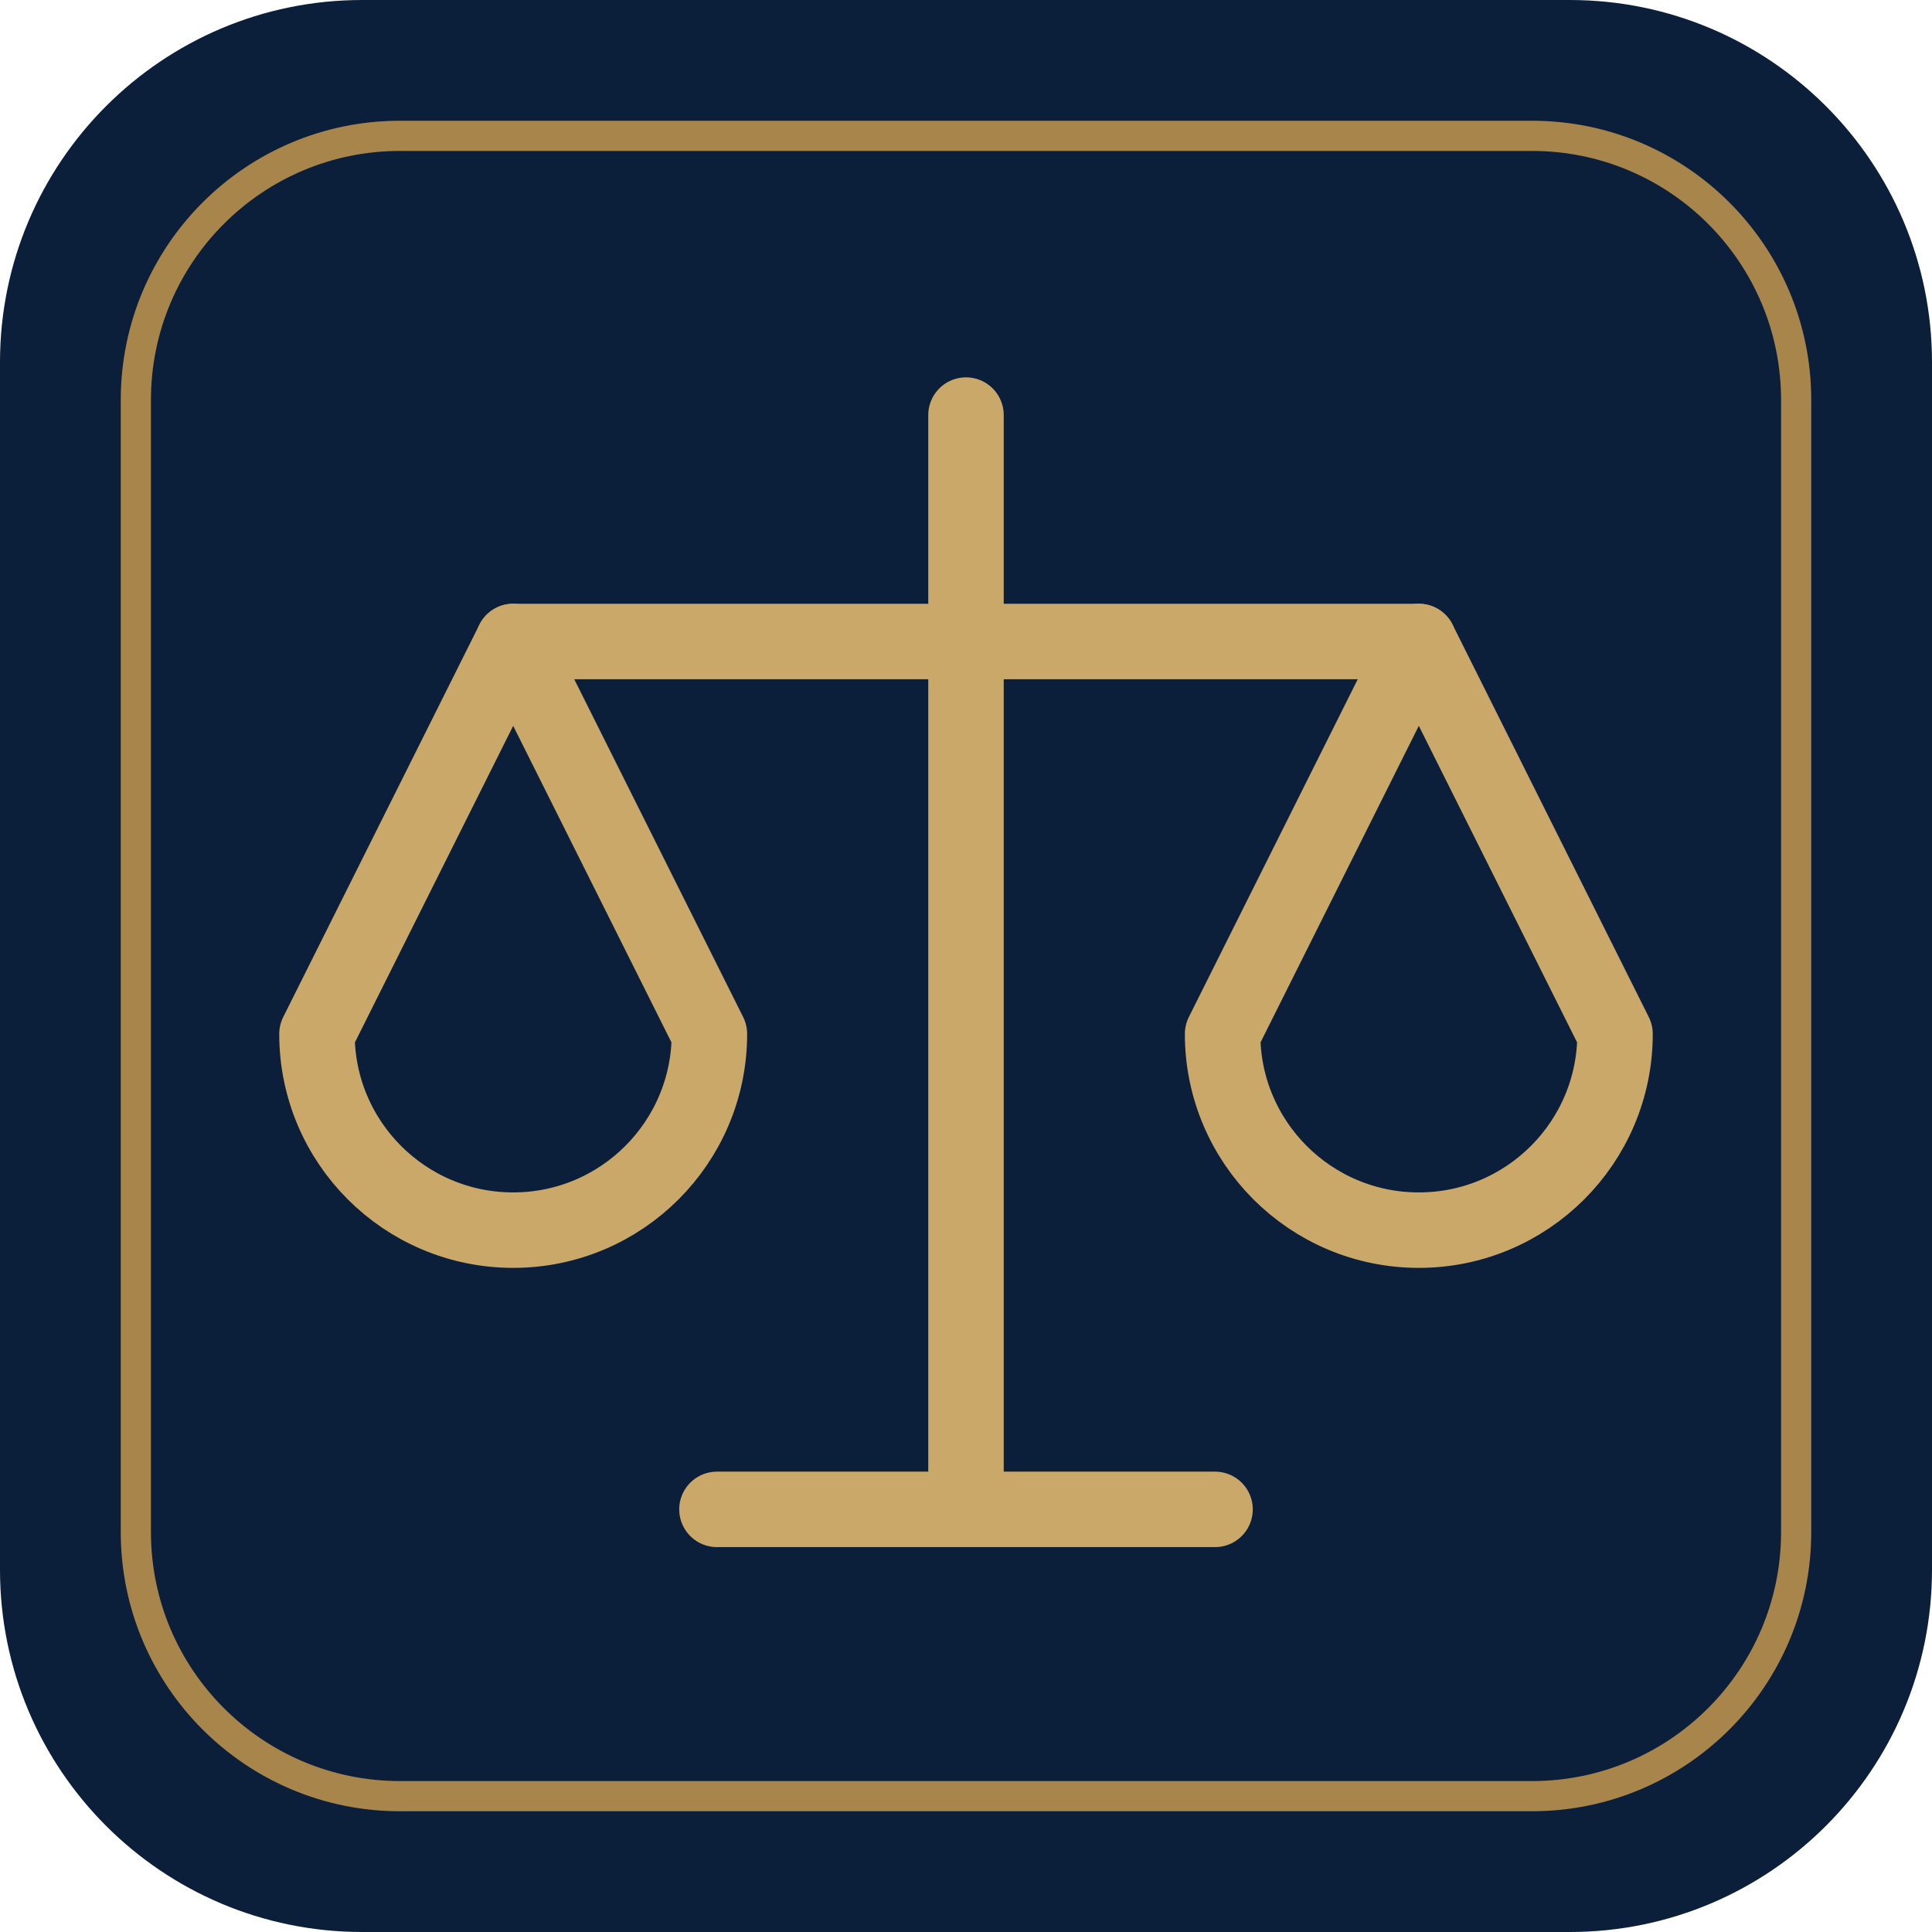
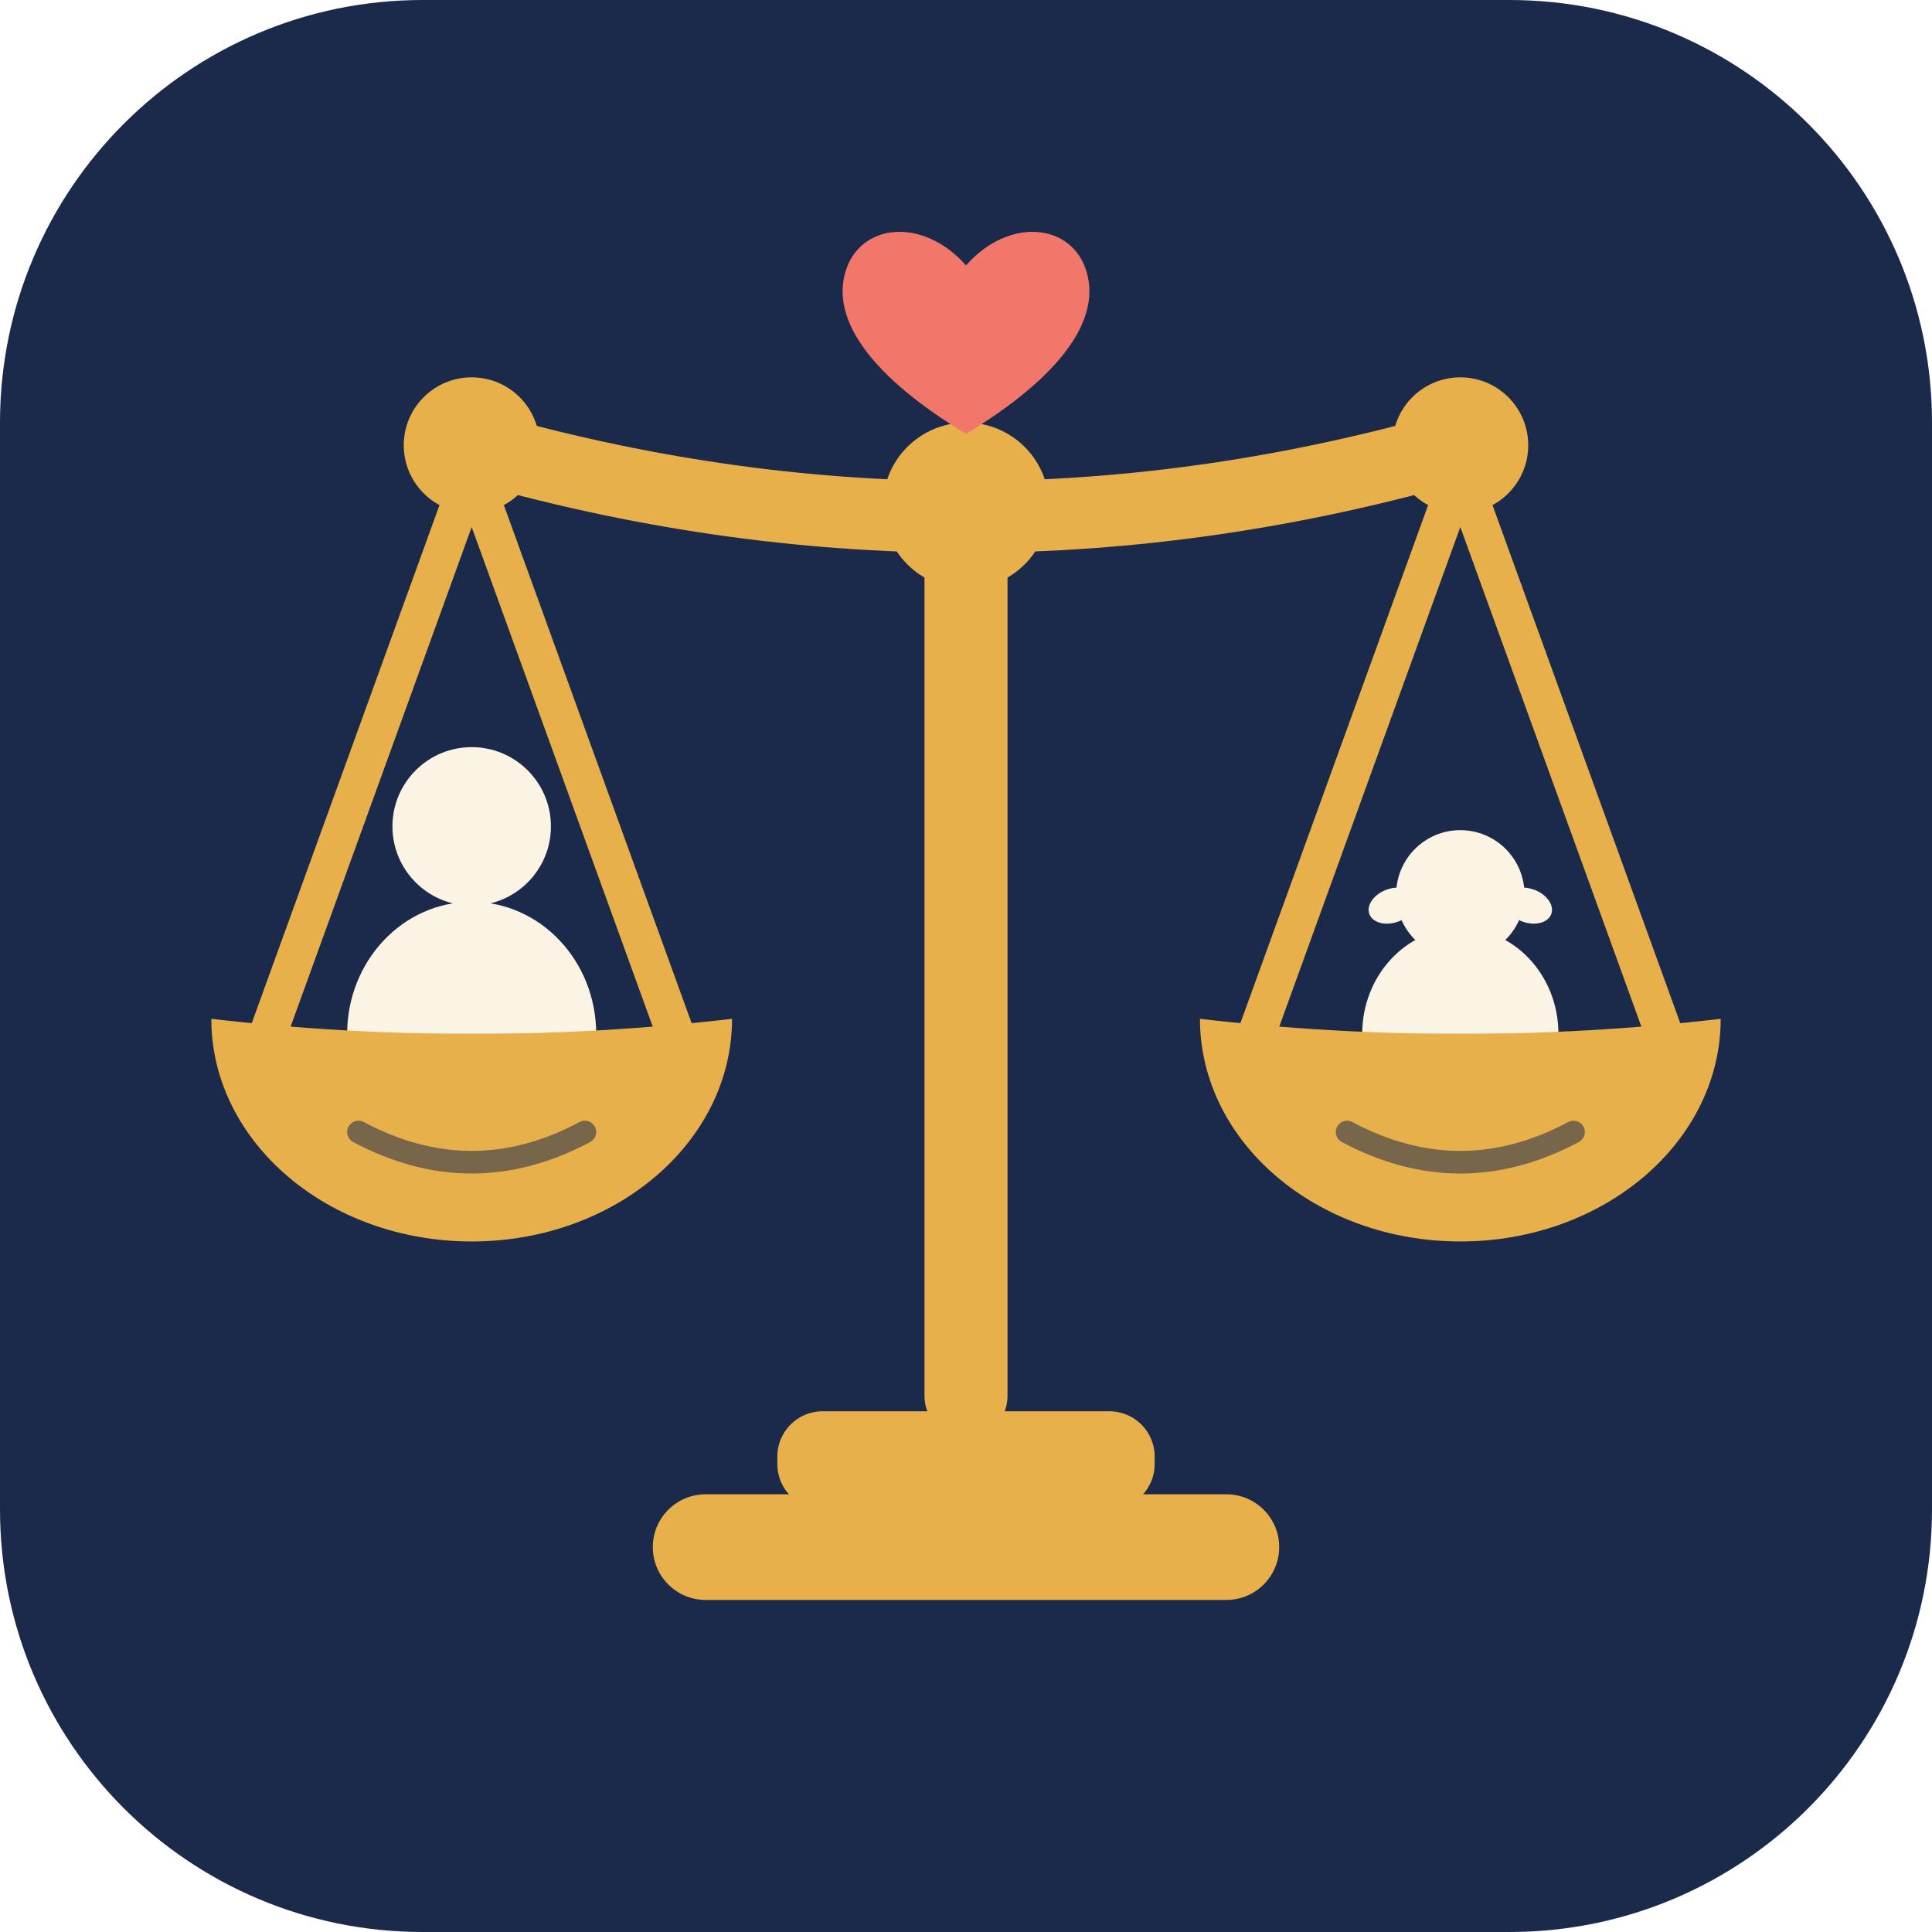
- <svg xmlns="http://www.w3.org/2000/svg" viewBox="0 0 512 512">
-   <rect width="512" height="512" rx="96" fill="#0B1F3A" />
-   <rect x="36" y="36" width="440" height="440" rx="70" fill="none" stroke="#A8854A" stroke-width="8" />
-   <g fill="none" stroke="#C9A86A" stroke-width="20" stroke-linecap="round" stroke-linejoin="round">
-     <path d="M256 110v290M190 400h132M136 170h240" />
-     <path d="M136 170l-52 104a52 52 0 0 0 104 0L136 170zM376 170l-52 104a52 52 0 0 0 104 0L376 170z" />
+ <svg xmlns="http://www.w3.org/2000/svg" viewBox="0 0 1024 1024" width="1024" height="1024">
+   <rect width="1024" height="1024" rx="224" fill="#1B2A4A" />
+   <rect x="490" y="262" width="44" height="500" rx="22" fill="#E8B04B" />
+   <rect x="412" y="748" width="200" height="52" rx="24" fill="#E8B04B" />
+   <rect x="346" y="792" width="332" height="56" rx="28" fill="#E8B04B" />
+   <path d="M250 236 Q512 312 774 236" fill="none" stroke="#E8B04B" stroke-width="38" stroke-linecap="round" />
+   <circle cx="250" cy="236" r="36" fill="#E8B04B" />
+   <path d="M250 250 L142 548 M250 250 L358 548" stroke="#E8B04B" stroke-width="20" stroke-linecap="round" fill="none" />
+   <circle cx="774" cy="236" r="36" fill="#E8B04B" />
+   <path d="M774 250 L666 548 M774 250 L882 548" stroke="#E8B04B" stroke-width="20" stroke-linecap="round" fill="none" />
+   <circle cx="512" cy="268" r="44" fill="#E8B04B" />
+   <g transform="translate(512 176) scale(0.3721) translate(-512 -655)">
+     <path d="M512 800 C 380 720 320 640 340 570 C 360 500 450 490 512 560 C 574 490 664 500 684 570 C 704 640 644 720 512 800 Z" fill="#F2776B" />
  </g>
+   <circle cx="250" cy="438" r="42" fill="#FBF3E4" />
+   <path d="M184 548 A66 70 0 0 1 316 548 Z" fill="#FBF3E4" />
+   <ellipse cx="738" cy="480" rx="13" ry="9" fill="#FBF3E4" transform="rotate(-20 738 480)" />
+   <ellipse cx="810" cy="480" rx="13" ry="9" fill="#FBF3E4" transform="rotate(20 810 480)" />
+   <circle cx="774" cy="474" r="34" fill="#FBF3E4" />
+   <path d="M722 548 A52 56 0 0 1 826 548 Z" fill="#FBF3E4" />
+   <path d="M112 540 Q250 556 388 540 A138 118 0 0 1 112 540 Z" fill="#E8B04B" />
+   <path d="M190 600 Q250 632 310 600" fill="none" stroke="#1B2A4A" stroke-width="12" stroke-linecap="round" opacity=".55" />
+   <path d="M636 540 Q774 556 912 540 A138 118 0 0 1 636 540 Z" fill="#E8B04B" />
+   <path d="M714 600 Q774 632 834 600" fill="none" stroke="#1B2A4A" stroke-width="12" stroke-linecap="round" opacity=".55" />
</svg>
